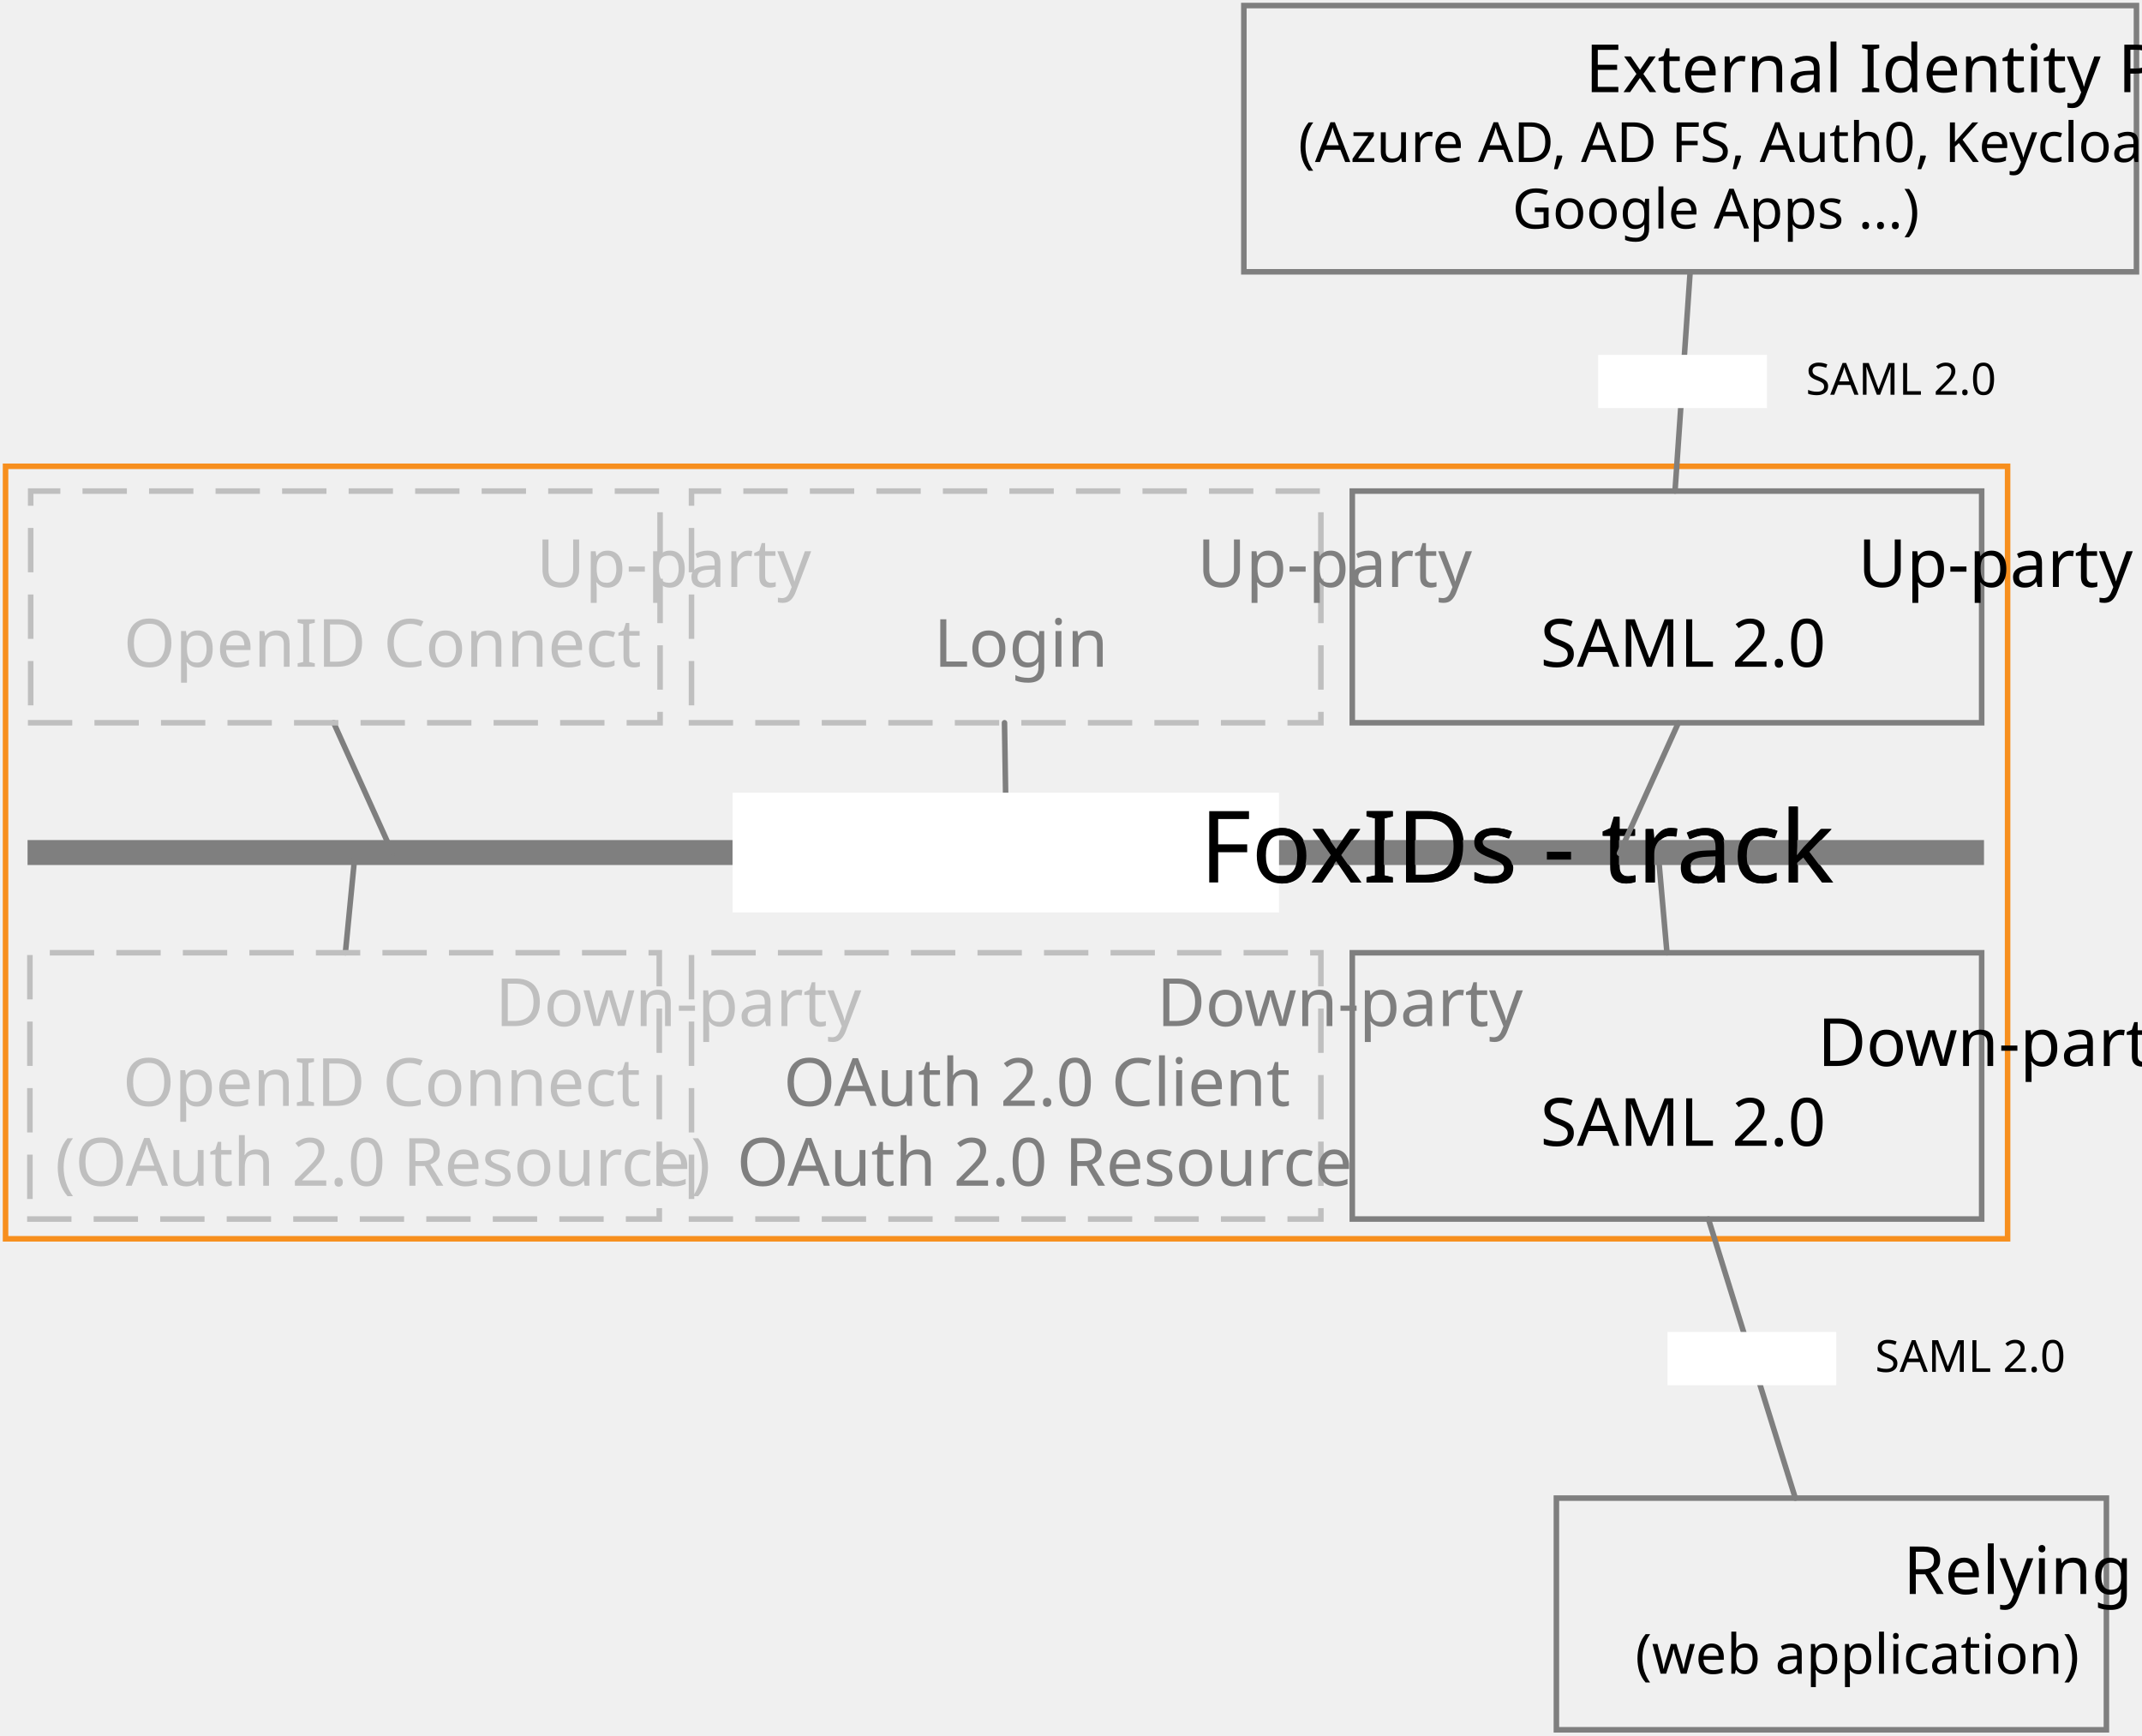
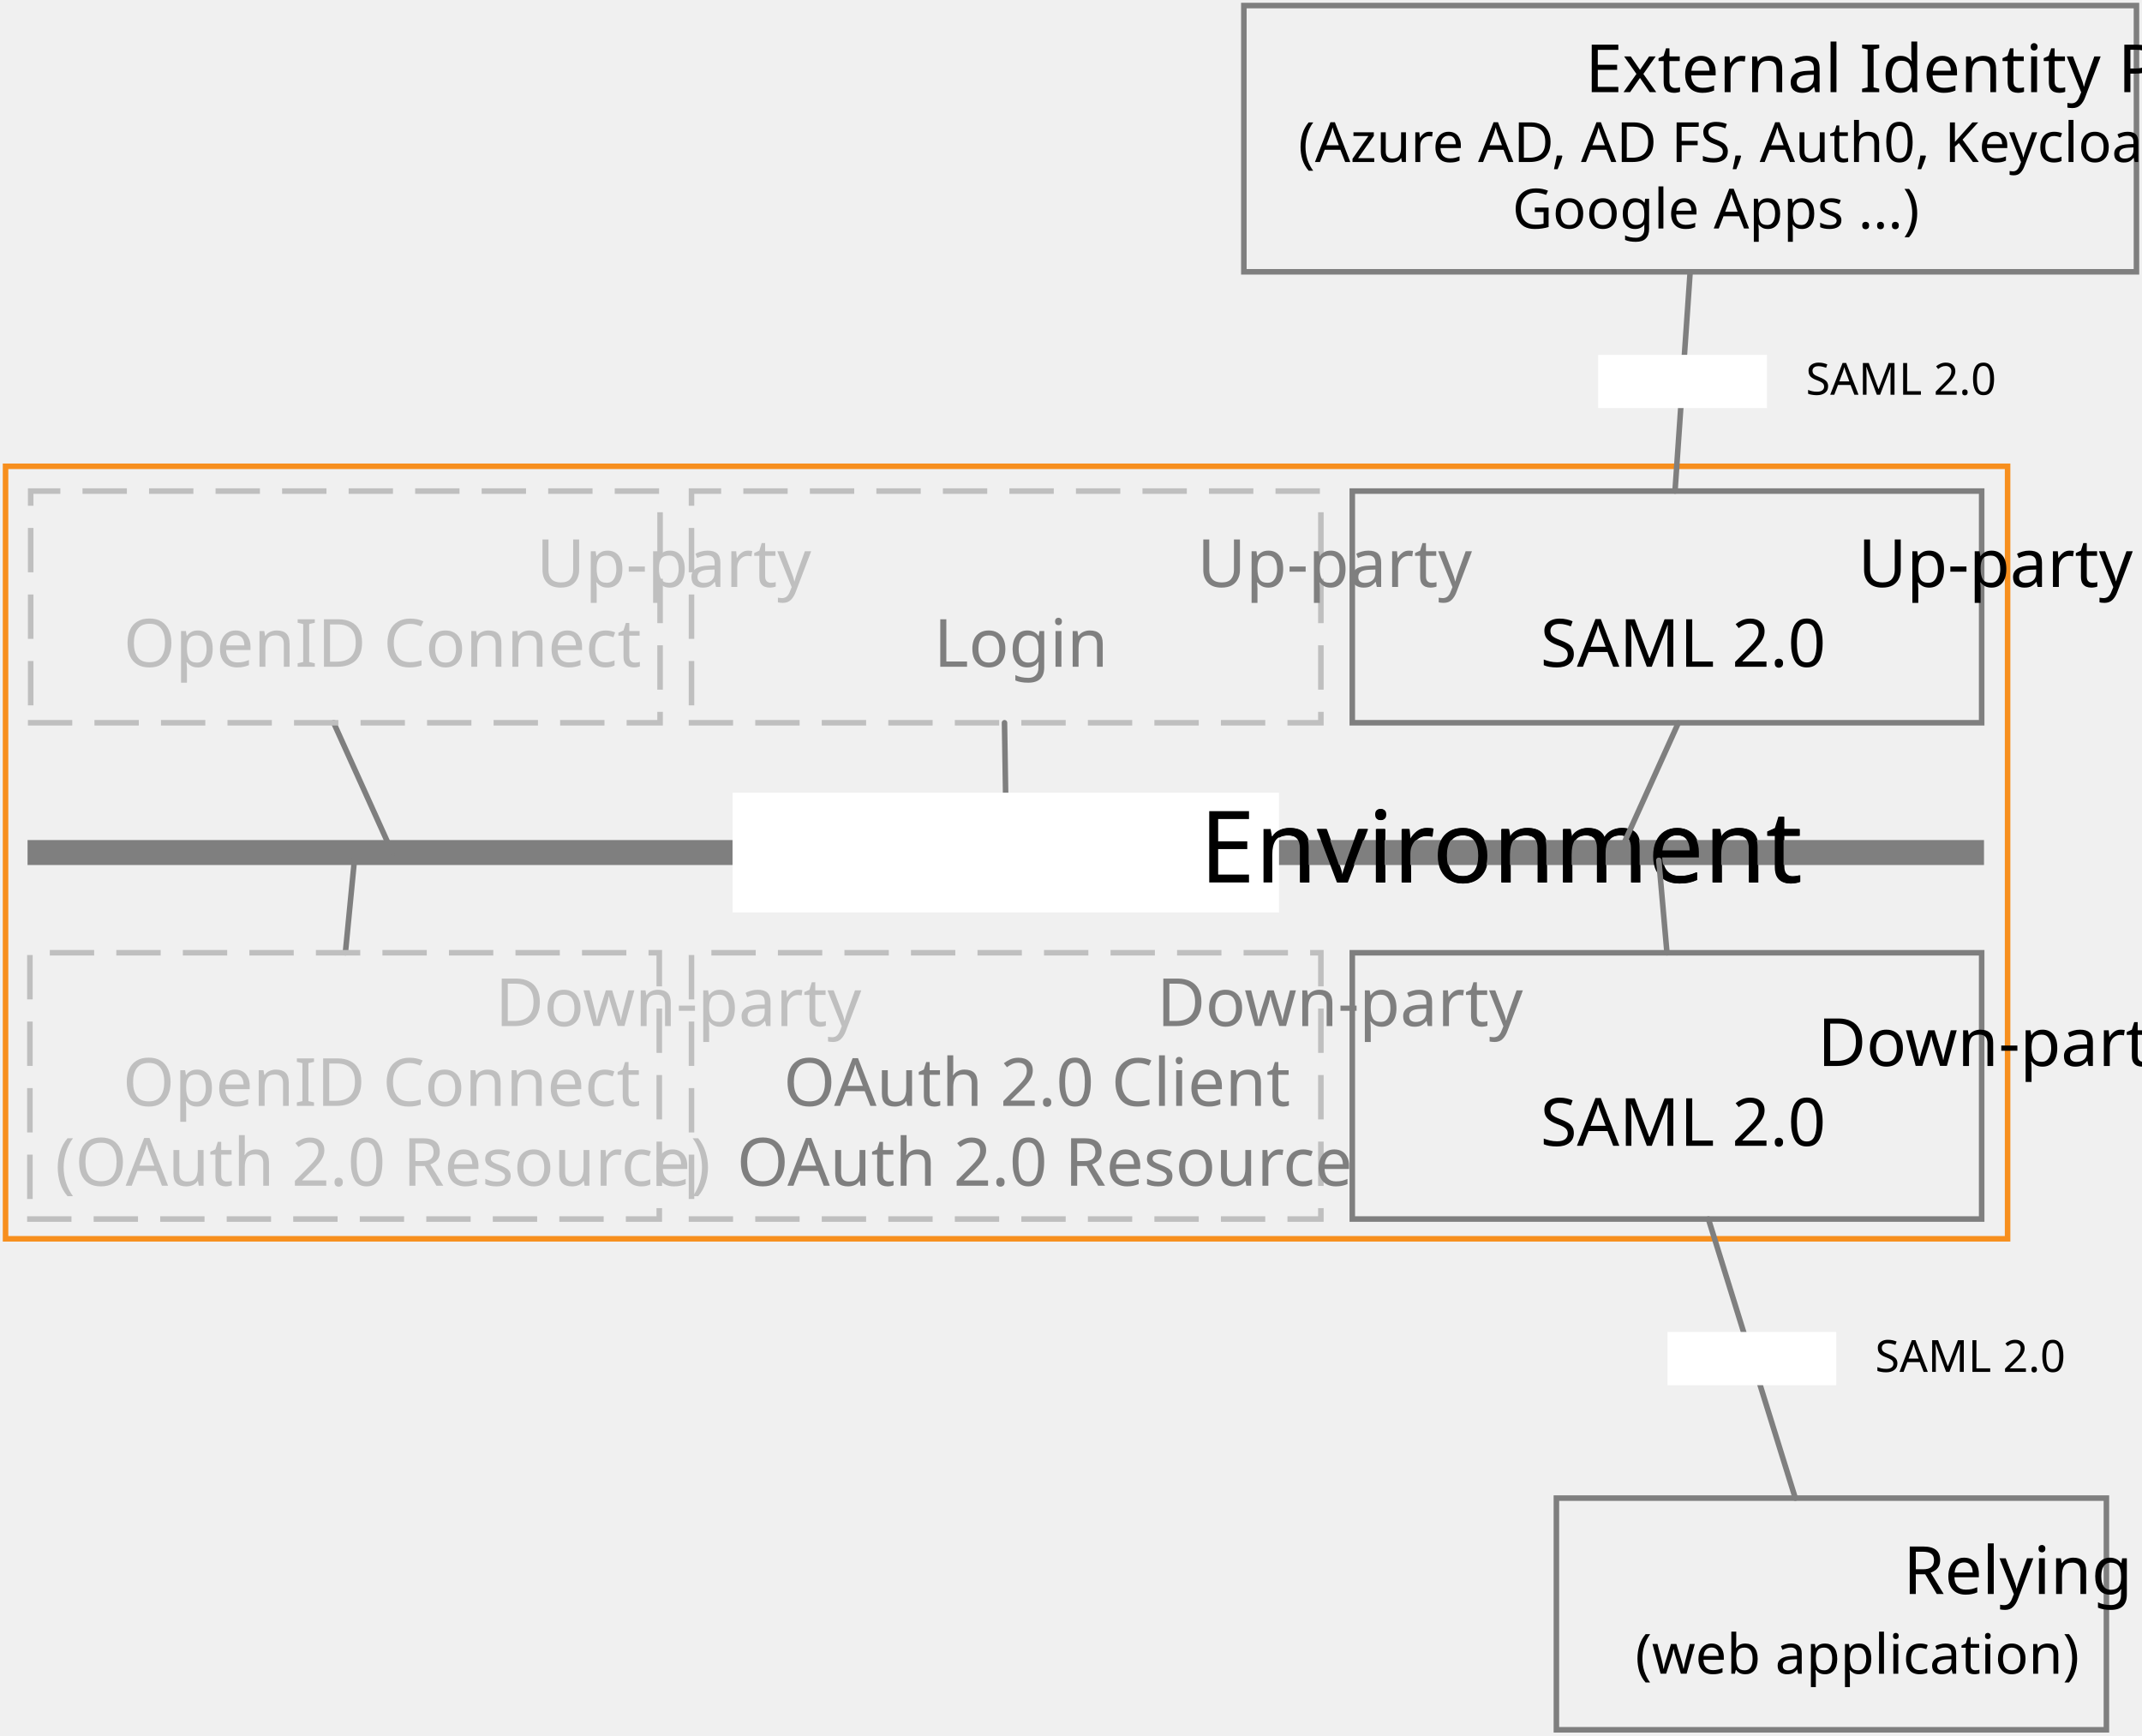
<svg xmlns="http://www.w3.org/2000/svg" xmlns:ns1="http://schemas.microsoft.com/visio/2003/SVGExtensions/" width="5.366in" height="4.347in" viewBox="0 0 386.378 312.999" xml:space="preserve" color-interpolation-filters="sRGB" class="st15">
  <ns1:documentProperties ns1:langID="1033" ns1:metric="true" ns1:viewMarkup="false" />
  <style type="text/css">
	
		.st1 {fill:none;stroke:#f78f1e;stroke-width:1}
		.st2 {fill:#000000;font-family:Calibri;font-size:1.5em}
		.st3 {fill:none;stroke:#7f7f7f;stroke-width:1}
		.st4 {fill:#000000;font-family:Calibri;font-size:1em}
		.st5 {font-size:1em}
		.st6 {font-size:0.833em}
		.st7 {stroke:#7f7f7f;stroke-linecap:round;stroke-linejoin:round;stroke-width:1}
		.st8 {fill:#ffffff;stroke:none;stroke-linecap:butt;stroke-width:7.2}
		.st9 {fill:#000000;font-family:Calibri;font-size:0.667em}
		.st10 {fill:#4672c4;stroke:#7f7f7f;stroke-width:0.25}
		.st11 {stroke:#7f7f7f;stroke-linecap:butt;stroke-width:4.5}
		.st12 {fill:none;stroke:#bfbfbf;stroke-dasharray:7,5;stroke-width:1}
		.st13 {fill:#bfbfbf;font-family:Calibri;font-size:1em}
		.st14 {fill:#7f7f7f;font-family:Calibri;font-size:1em}
		.st15 {fill:none;fill-rule:evenodd;font-size:12px;overflow:visible;stroke-linecap:square;stroke-miterlimit:3}
	
	</style>
  <g ns1:mID="0" ns1:index="1" ns1:groupContext="foregroundPage">
    <ns1:pageProperties ns1:drawingScale="0.0393701" ns1:pageScale="0.0393701" ns1:drawingUnits="24" ns1:shadowOffsetX="8.50394" ns1:shadowOffsetY="-8.50394" />
    <ns1:layer ns1:name="Connector" ns1:index="0" />
    <g id="shape1-1" ns1:mID="1" ns1:groupContext="shape" transform="translate(1,-89.5608)">
      <ns1:userDefs>
        <ns1:ud ns1:nameU="visVersion" ns1:val="VT0(15):26" />
      </ns1:userDefs>
      <ns1:textBlock ns1:margins="rect(4,4,4,4)" ns1:tabSpace="42.5197" />
      <ns1:textRect cx="180.567" cy="243.331" width="361.14" height="139.336" />
      <rect x="0" y="173.663" width="361.134" height="139.336" class="st1" />
      <text x="131.28" y="248.73" class="st2" ns1:langID="1033">
        <ns1:paragraph ns1:horizAlign="1" />
-         <ns1:tabList />FoxIDs - track</text>
+         <ns1:tabList />Environment</text>
    </g>
    <g id="shape15-4" ns1:mID="15" ns1:groupContext="shape" transform="translate(243.929,-182.639)">
      <ns1:userDefs>
        <ns1:ud ns1:nameU="visVersion" ns1:val="VT0(15):26" />
      </ns1:userDefs>
      <ns1:textBlock ns1:margins="rect(4,4,4,4)" ns1:tabSpace="42.5197" />
      <ns1:textRect cx="56.764" cy="292.104" width="113.53" height="41.789" />
      <rect x="0" y="271.21" width="113.528" height="41.789" class="st3" />
      <text x="35.08" y="288.5" class="st4" ns1:langID="1033">
        <ns1:paragraph ns1:horizAlign="1" />
        <ns1:tabList />Up-party <ns1:newlineChar />
        <tspan x="33.93" dy="1.2em" class="st5">SAML 2.0</tspan>
      </text>
    </g>
    <g id="shape16-8" ns1:mID="16" ns1:groupContext="shape" transform="translate(243.929,-93.126)">
      <ns1:userDefs>
        <ns1:ud ns1:nameU="visVersion" ns1:val="VT0(15):26" />
      </ns1:userDefs>
      <ns1:textBlock ns1:margins="rect(4,4,4,4)" ns1:tabSpace="42.5197" />
      <ns1:textRect cx="56.764" cy="288.986" width="113.53" height="48.025" />
      <rect x="0" y="264.973" width="113.528" height="48.025" class="st3" />
      <text x="27.79" y="285.39" class="st4" ns1:langID="1033">
        <ns1:paragraph ns1:horizAlign="1" />
        <ns1:tabList />Down-party <ns1:newlineChar />
        <tspan x="33.93" dy="1.2em" class="st5">SAML 2.0</tspan>
      </text>
    </g>
    <g id="shape17-12" ns1:mID="17" ns1:groupContext="shape" transform="translate(280.744,-1)">
      <ns1:userDefs>
        <ns1:ud ns1:nameU="visVersion" ns1:val="VT0(15):26" />
      </ns1:userDefs>
      <ns1:textBlock ns1:margins="rect(4,4,4,4)" ns1:tabSpace="42.5197" />
      <ns1:textRect cx="49.606" cy="292.104" width="99.22" height="41.789" />
      <rect x="0" y="271.21" width="99.213" height="41.789" class="st3" />
      <text x="6.42" y="288.5" class="st4" ns1:langID="1033">
        <ns1:paragraph ns1:horizAlign="1" />
        <ns1:tabList />Relying Party (RP)<ns1:newlineChar />
        <tspan x="14.22" dy="1.44em" class="st6">(web application)</tspan>
      </text>
    </g>
    <g id="shape18-16" ns1:mID="18" ns1:groupContext="shape" ns1:layerMember="0" transform="translate(308.17,-93.126)">
      <ns1:textBlock ns1:margins="rect(4,4,4,4)" ns1:tabSpace="42.5197" />
      <ns1:textRect cx="7.837" cy="338.167" width="40.26" height="17.604" />
      <path d="M0 313 L15.67 363.34" class="st7" />
      <rect ns1:rectContext="textBkgnd" x="-7.386" y="333.367" width="30.445" height="9.6" class="st8" />
      <text x="-7.39" y="340.57" class="st9" ns1:langID="1033">
        <ns1:paragraph ns1:horizAlign="1" />
        <ns1:tabList />SAML 2.0</text>
    </g>
    <g id="shape19-21" ns1:mID="19" ns1:groupContext="shape" transform="translate(224.37,-263.973)">
      <ns1:userDefs>
        <ns1:ud ns1:nameU="visVersion" ns1:val="VT0(15):26" />
      </ns1:userDefs>
      <ns1:textBlock ns1:margins="rect(4,4,4,4)" ns1:tabSpace="42.5197" />
      <ns1:textRect cx="80.504" cy="288.986" width="161.01" height="48.025" />
      <rect x="0" y="264.973" width="161.008" height="48.025" class="st3" />
      <text x="5.43" y="280.59" class="st4" ns1:langID="1033">
        <ns1:paragraph ns1:horizAlign="1" />
        <ns1:tabList />External Identity Provider (IdP)<ns1:newlineChar />
        <tspan x="9.82" dy="1.26em" class="st6">(Azure AD, AD FS, Auth0, Keycloak, </tspan>
        <tspan x="48.42" dy="1.2em" class="st6">Google Apps ...)</tspan>
      </text>
    </g>
    <g id="shape20-26" ns1:mID="20" ns1:groupContext="shape" ns1:layerMember="0" transform="translate(310.593,-263.973)">
      <ns1:textBlock ns1:margins="rect(4,4,4,4)" ns1:tabSpace="42.5197" />
      <ns1:textRect cx="-7.087" cy="332.771" width="40.26" height="17.604" />
      <path d="M-5.72 313 L-8.45 352.54" class="st7" />
      <rect ns1:rectContext="textBkgnd" x="-22.309" y="327.972" width="30.445" height="9.6" class="st8" />
      <text x="-22.31" y="335.17" class="st9" ns1:langID="1033">
        <ns1:paragraph ns1:horizAlign="1" />
        <ns1:tabList />SAML 2.0</text>
    </g>
    <g id="shape21-31" ns1:mID="21" ns1:groupContext="shape" transform="translate(313.165,-157.825) scale(-1,1)">
      <ns1:userDefs>
        <ns1:ud ns1:nameU="visVersion" ns1:val="VT0(15):26" />
      </ns1:userDefs>
      <rect x="0" y="310.447" width="42.094" height="2.551" class="st10" />
    </g>
    <g id="shape22-33" ns1:mID="22" ns1:groupContext="shape" ns1:layerMember="0" transform="translate(174.293,-182.639)">
      <path d="M6.9 313 L7.27 336.41" class="st7" />
    </g>
    <g id="shape23-36" ns1:mID="23" ns1:groupContext="shape" transform="translate(49.7559,-157.876)">
      <ns1:userDefs>
        <ns1:ud ns1:nameU="visVersion" ns1:val="VT0(15):26" />
      </ns1:userDefs>
      <rect x="0" y="310.447" width="42.094" height="2.551" class="st10" />
    </g>
    <g id="shape24-38" ns1:mID="24" ns1:groupContext="shape" ns1:layerMember="0" transform="translate(4.96851,-152.142)">
      <ns1:textBlock ns1:margins="rect(4,4,4,4)" ns1:tabSpace="42.5197" />
      <ns1:textRect cx="176.457" cy="305.912" width="108.4" height="29.604" />
      <path d="M0 305.91 L352.91 305.91" class="st11" />
      <rect ns1:rectContext="textBkgnd" x="127.168" y="295.112" width="98.578" height="21.6" class="st8" />
      <text x="127.17" y="311.31" class="st2" ns1:langID="1033">
        <ns1:paragraph ns1:horizAlign="1" />
-         <ns1:tabList />FoxIDs - track</text>
+         <ns1:tabList />Environment</text>
    </g>
    <g id="shape25-43" ns1:mID="25" ns1:groupContext="shape" ns1:layerMember="0" transform="translate(70.2008,-157.876)">
      <path d="M-6.27 313 L-7.9 329.72" class="st7" />
    </g>
    <g id="shape26-46" ns1:mID="26" ns1:groupContext="shape" ns1:layerMember="0" transform="translate(58.4087,-182.639)">
      <path d="M1.78 313 L12.39 336.49" class="st7" />
    </g>
    <g id="shape27-49" ns1:mID="27" ns1:groupContext="shape" ns1:layerMember="0" transform="translate(292.87,-157.825)">
      <path d="M6.35 313 L7.82 329.67" class="st7" />
    </g>
    <g id="shape28-52" ns1:mID="28" ns1:groupContext="shape" ns1:layerMember="0" transform="translate(304.513,-182.588)">
      <path d="M-1.78 313 L-12.39 336.49" class="st7" />
    </g>
    <g id="shape2-55" ns1:mID="2" ns1:groupContext="shape" transform="translate(5.53535,-182.639)">
      <ns1:userDefs>
        <ns1:ud ns1:nameU="visVersion" ns1:val="VT0(15):26" />
      </ns1:userDefs>
      <ns1:textBlock ns1:margins="rect(4,4,4,4)" ns1:tabSpace="42.5197" />
      <ns1:textRect cx="56.764" cy="292.104" width="113.53" height="41.789" />
      <path d="M0 313 L113.53 313 L113.53 271.21 L0 271.21 L0 313 Z" class="st12" />
      <text x="35.08" y="288.5" class="st13" ns1:langID="1033">
        <ns1:paragraph ns1:horizAlign="1" />
        <ns1:tabList />Up-party <ns1:newlineChar />
        <tspan x="16.74" dy="1.2em" class="st5">OpenID Connect</tspan>
      </text>
    </g>
    <g id="shape3-59" ns1:mID="3" ns1:groupContext="shape" transform="translate(5.39367,-93.126)">
      <ns1:userDefs>
        <ns1:ud ns1:nameU="visVersion" ns1:val="VT0(15):26" />
      </ns1:userDefs>
      <ns1:textBlock ns1:margins="rect(4,4,4,4)" ns1:tabSpace="42.5197" />
      <ns1:textRect cx="56.764" cy="288.986" width="113.53" height="48.025" />
      <path d="M0 313 L113.53 313 L113.53 264.97 L0 264.97 L0 313 Z" class="st12" />
      <text x="27.79" y="278.19" class="st13" ns1:langID="1033">
        <ns1:paragraph ns1:horizAlign="1" />
        <ns1:tabList />Down-party <ns1:newlineChar />
        <tspan x="16.74" dy="1.2em" class="st5">OpenID Connect<ns1:newlineChar />
        </tspan>
        <tspan x="4.54" dy="1.2em" class="st5">(OAuth 2.0 Resource)</tspan>
      </text>
    </g>
    <g id="shape4-64" ns1:mID="4" ns1:groupContext="shape" transform="translate(124.732,-93.126)">
      <ns1:userDefs>
        <ns1:ud ns1:nameU="visVersion" ns1:val="VT0(15):26" />
      </ns1:userDefs>
      <ns1:textBlock ns1:margins="rect(4,4,4,4)" ns1:tabSpace="42.5197" />
      <ns1:textRect cx="56.764" cy="288.986" width="113.53" height="48.025" />
      <path d="M0 313 L113.53 313 L113.53 264.97 L0 264.97 L0 313 Z" class="st12" />
      <text x="27.79" y="278.19" class="st14" ns1:langID="1033">
        <ns1:paragraph ns1:horizAlign="1" />
        <ns1:tabList />Down-party <ns1:newlineChar />
        <tspan x="16.59" dy="1.2em" class="st5">OAuth 2.0 Client<ns1:newlineChar />
        </tspan>
        <tspan x="8.17" dy="1.2em" class="st5">OAuth 2.0 Resource</tspan>
      </text>
    </g>
    <g id="shape11-69" ns1:mID="11" ns1:groupContext="shape" transform="translate(124.732,-182.639)">
      <ns1:userDefs>
        <ns1:ud ns1:nameU="visVersion" ns1:val="VT0(15):26" />
      </ns1:userDefs>
      <ns1:textBlock ns1:margins="rect(4,4,4,4)" ns1:tabSpace="42.5197" />
      <ns1:textRect cx="56.764" cy="292.104" width="113.53" height="41.789" />
      <path d="M0 313 L113.53 313 L113.53 271.21 L0 271.21 L0 313 Z" class="st12" />
      <text x="35.08" y="288.5" class="st14" ns1:langID="1033">
        <ns1:paragraph ns1:horizAlign="1" />
        <ns1:tabList />Up-party <ns1:newlineChar />
        <tspan x="43.72" dy="1.2em" class="st5">Login</tspan>
      </text>
    </g>
  </g>
</svg>
